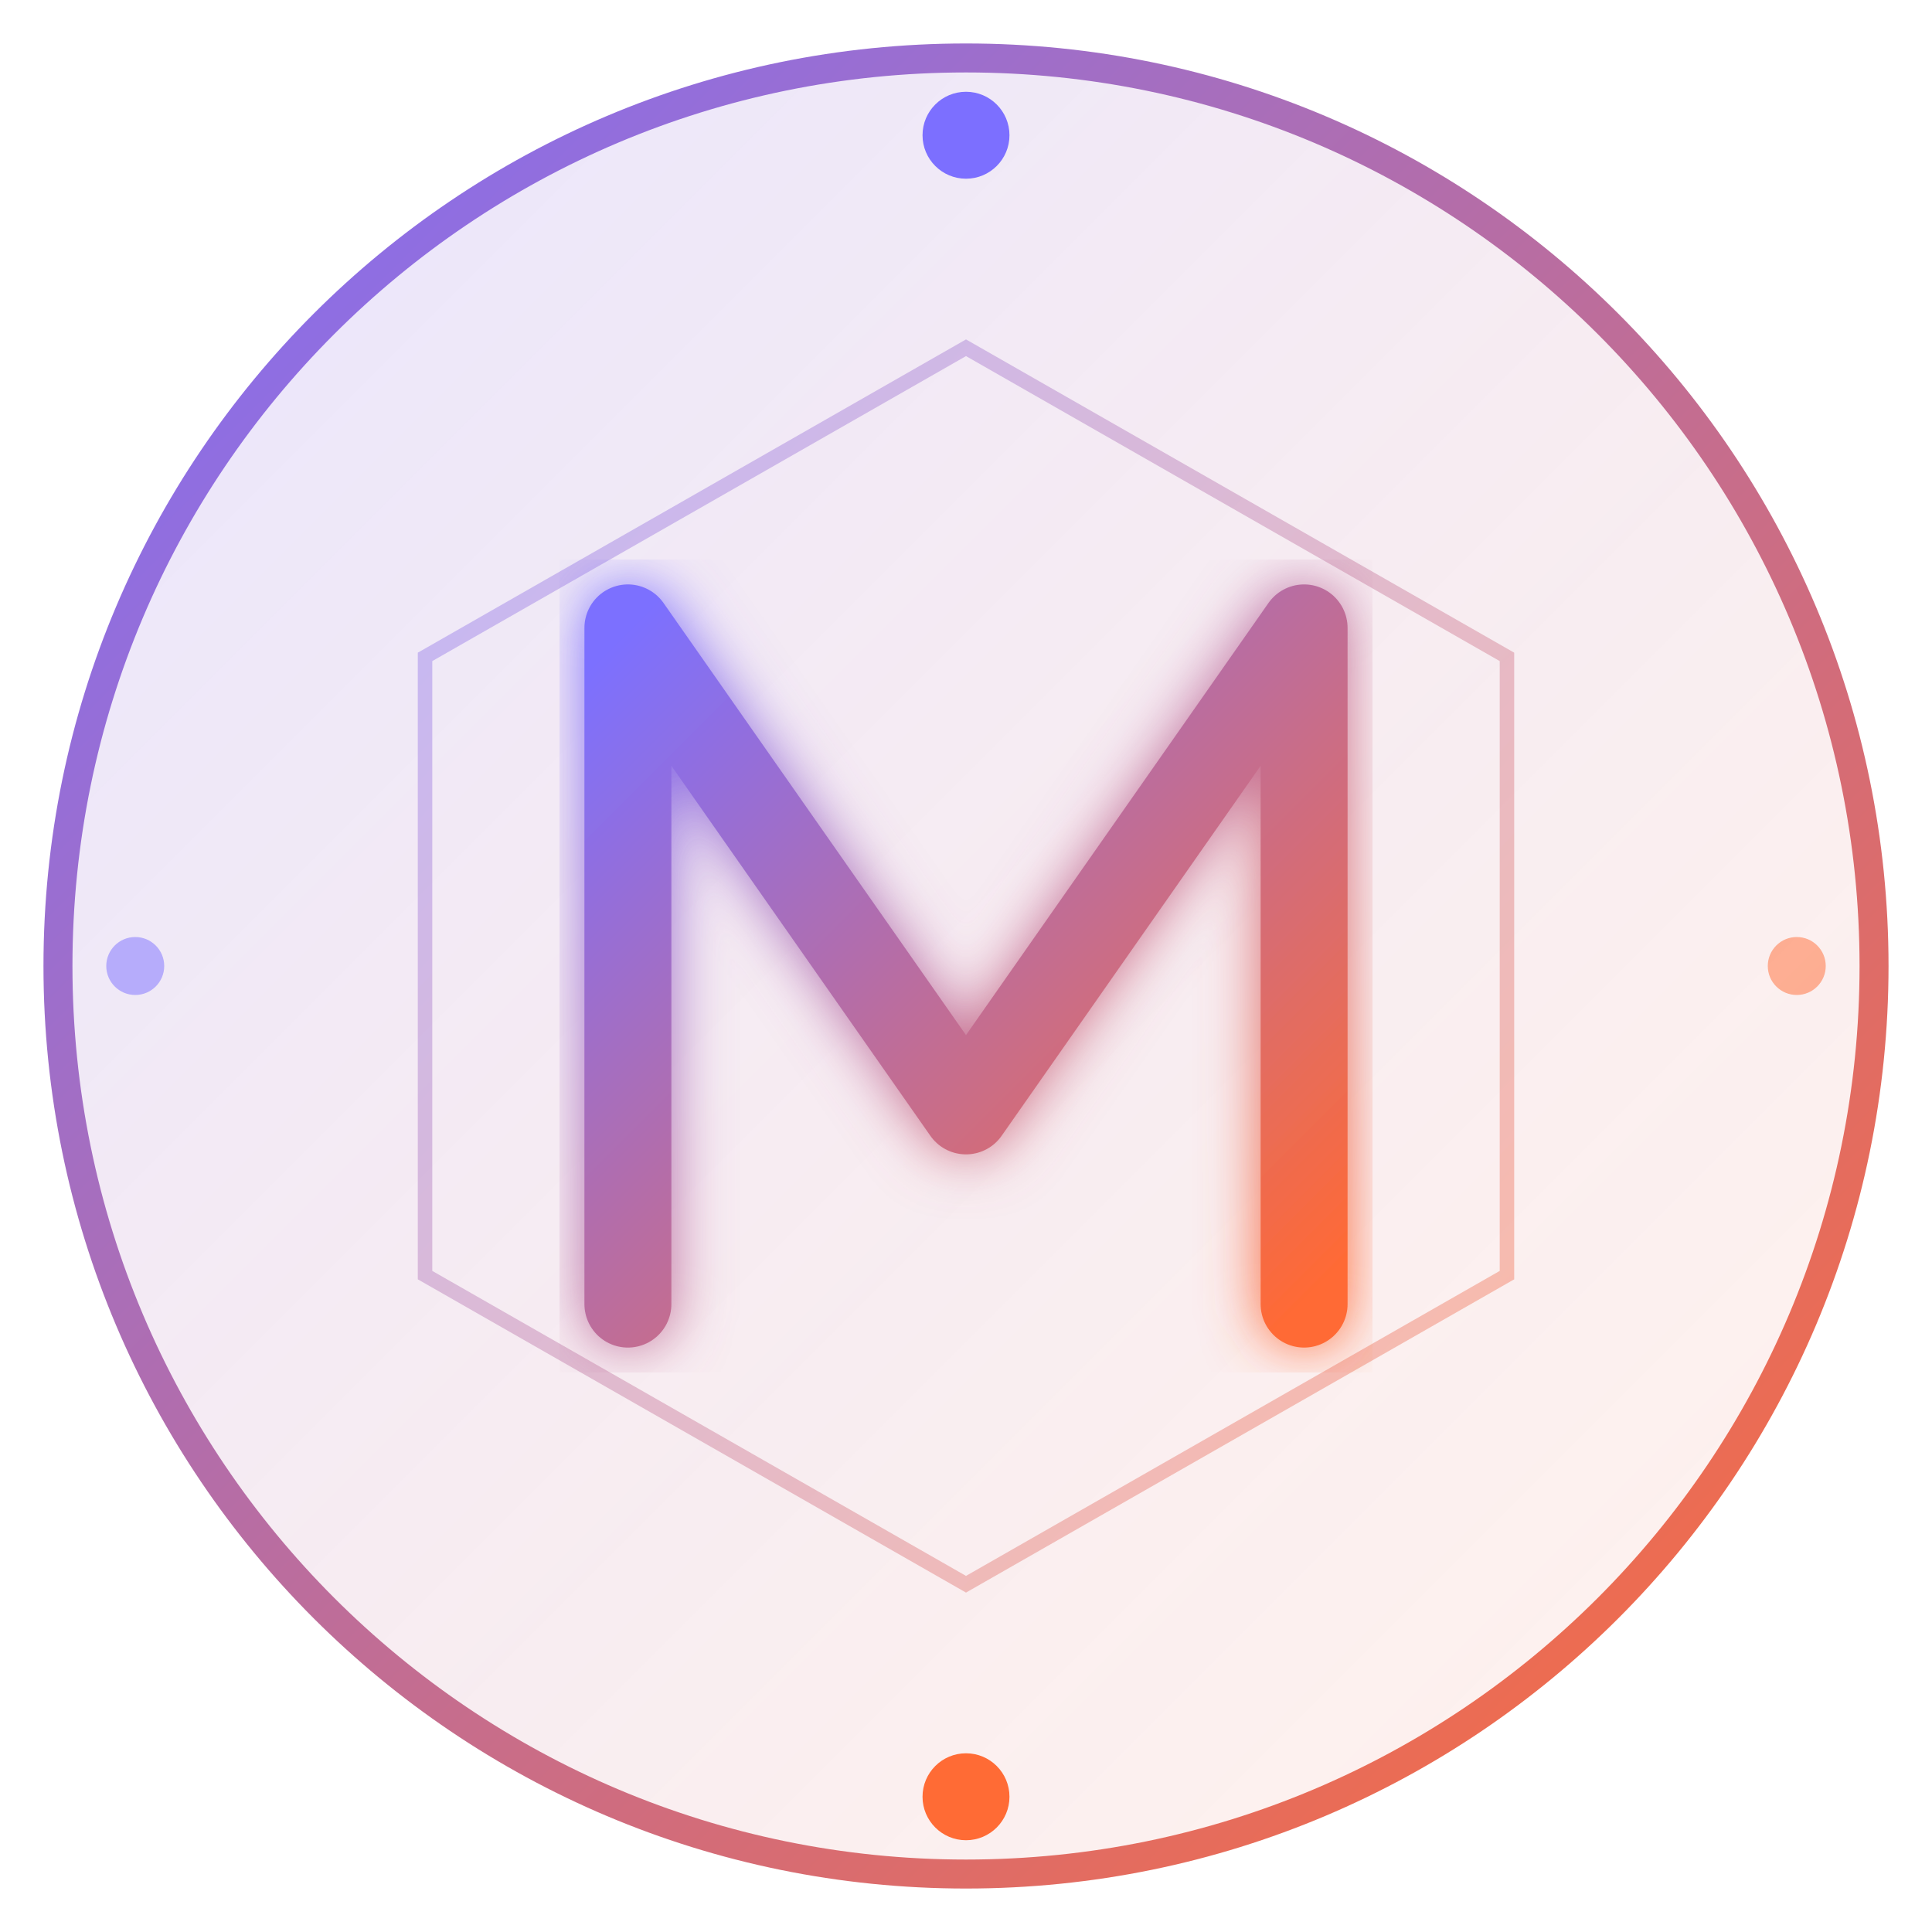
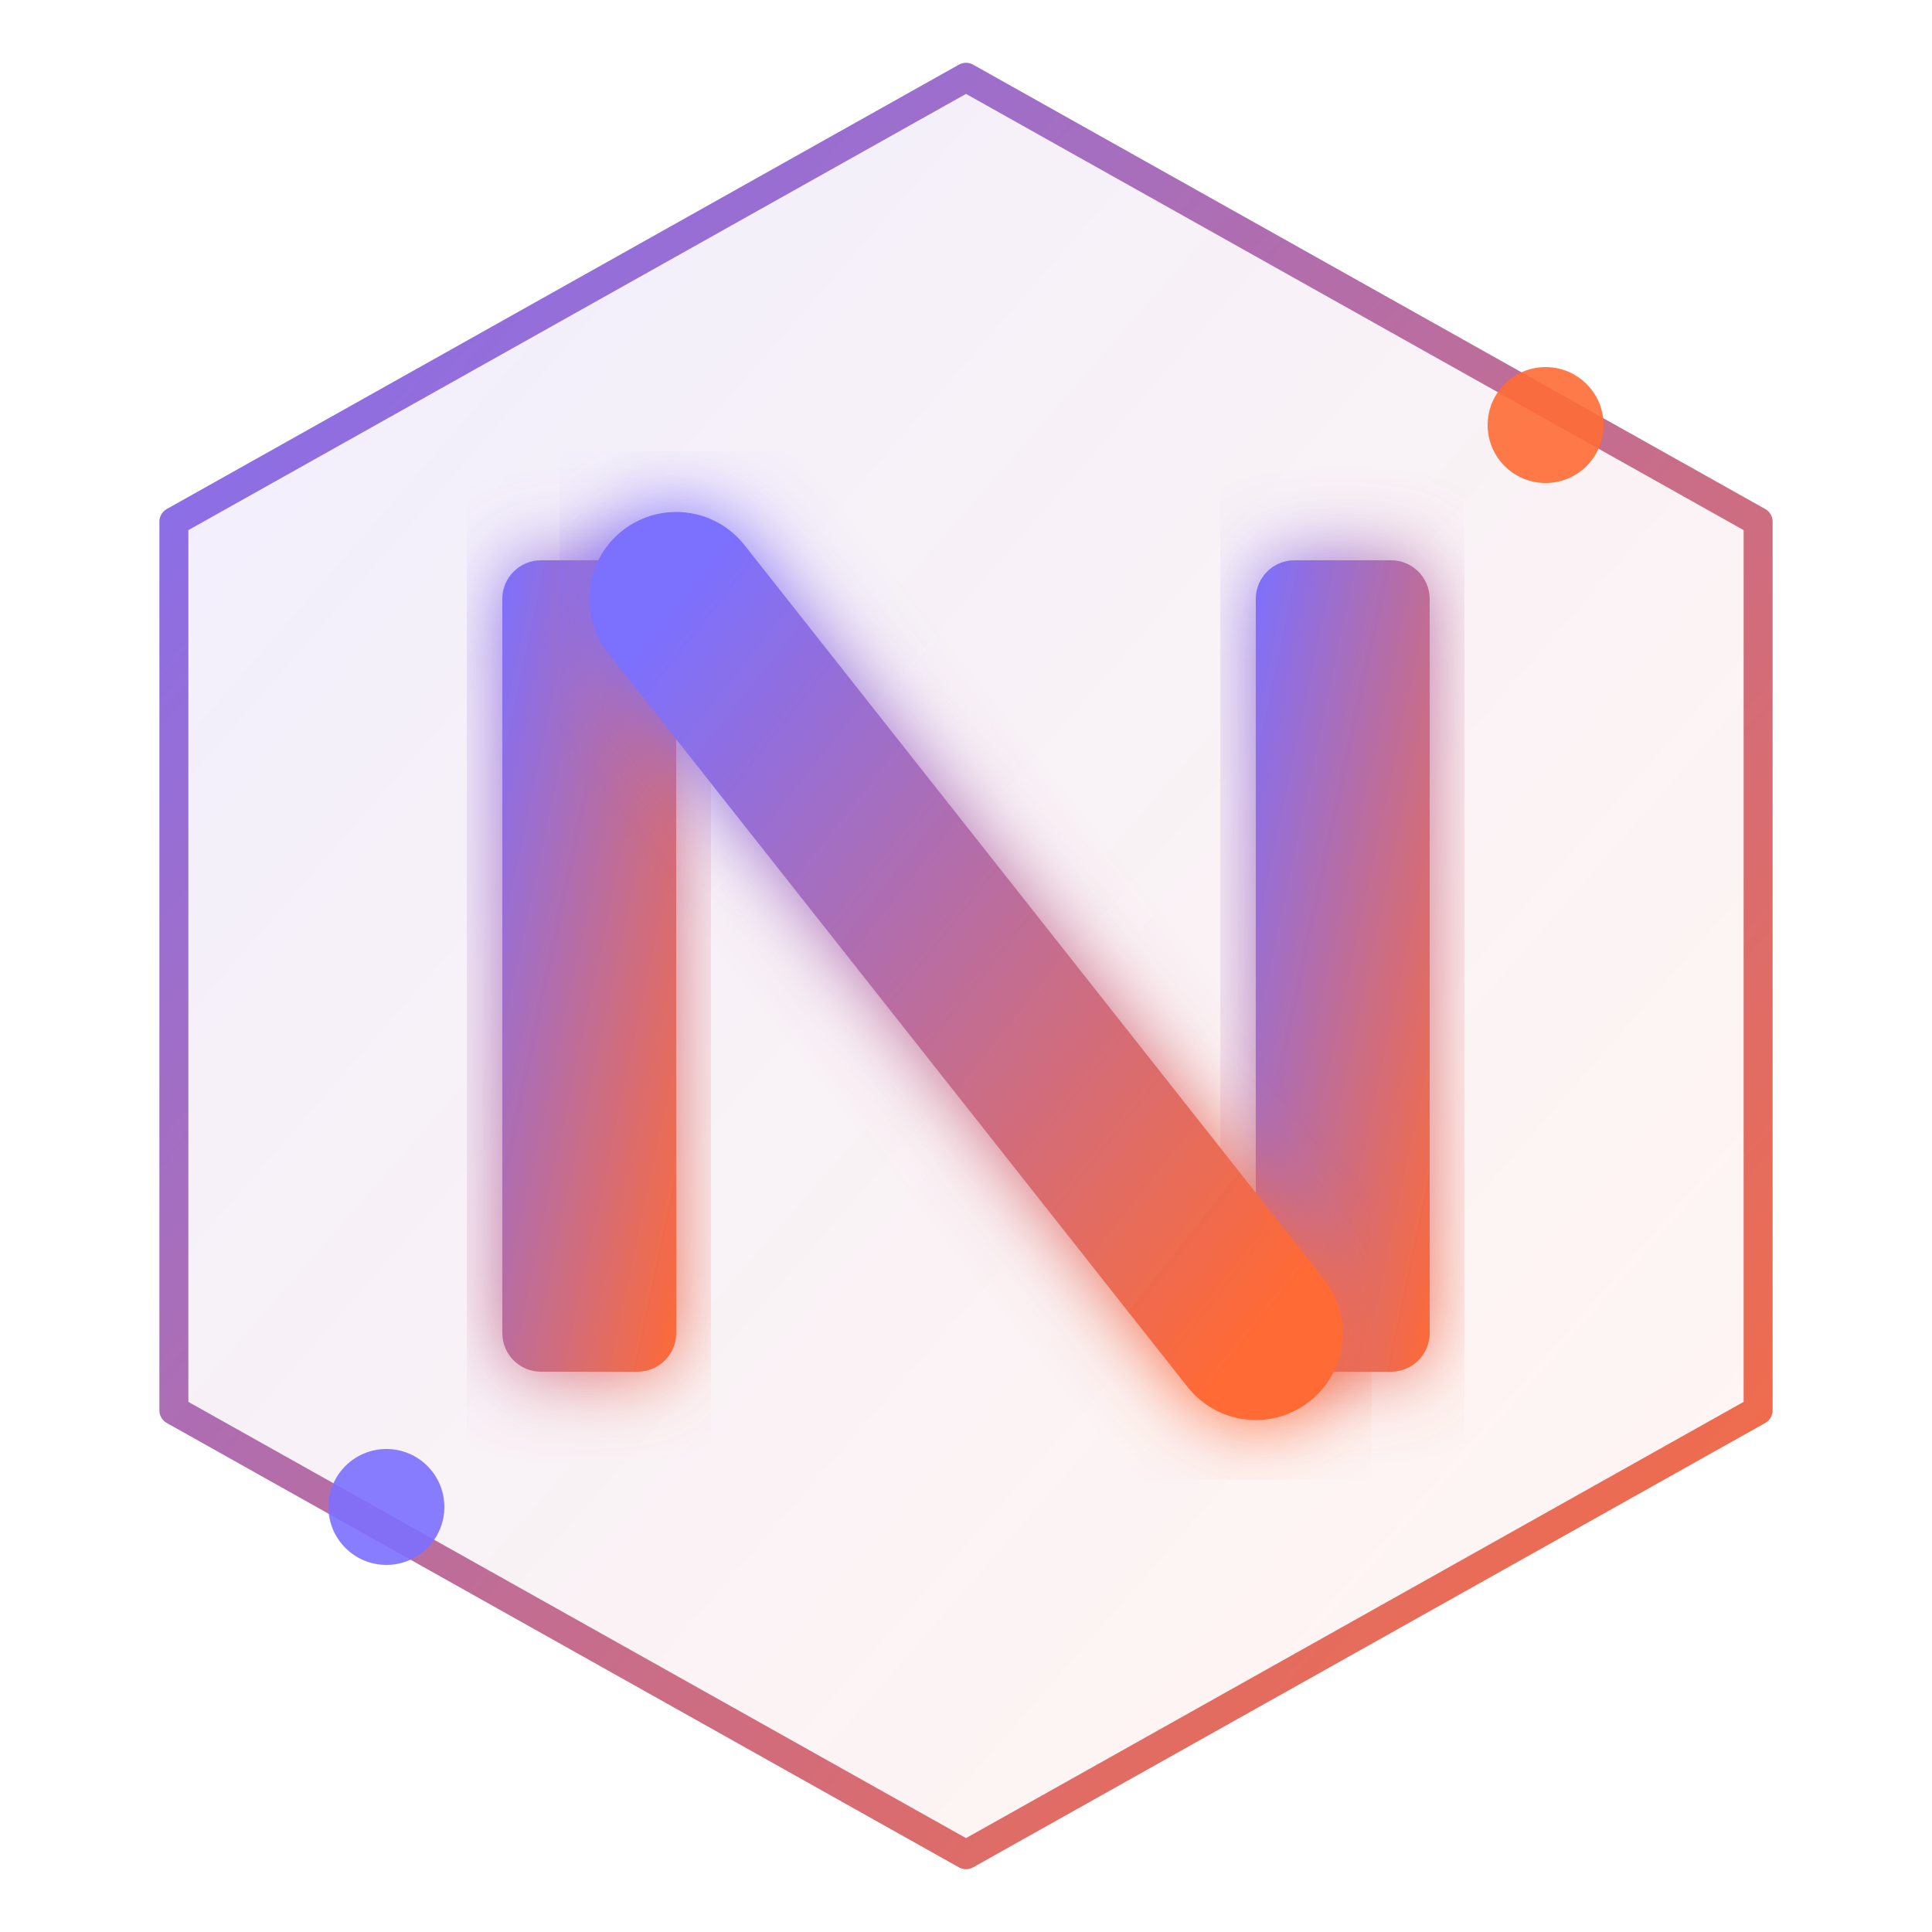
<svg xmlns="http://www.w3.org/2000/svg" viewBox="0 0 200 200" fill="none">
  <defs>
-     <linearGradient id="g1" x1="0%" y1="0%" x2="100%" y2="100%">
+     <linearGradient id="grad" x1="0%" y1="0%" x2="100%" y2="100%">
      <stop offset="0%" stop-color="#7c6fff" />
      <stop offset="100%" stop-color="#ff6b35" />
    </linearGradient>
-     <linearGradient id="g2" x1="0%" y1="0%" x2="100%" y2="100%">
-       <stop offset="0%" stop-color="#7c6fff" stop-opacity="0.18" />
-       <stop offset="100%" stop-color="#ff6b35" stop-opacity="0.08" />
+     <linearGradient id="fill" x1="0%" y1="0%" x2="100%" y2="100%">
+       <stop offset="0%" stop-color="#7c6fff" stop-opacity="0.12" />
+       <stop offset="100%" stop-color="#ff6b35" stop-opacity="0.06" />
    </linearGradient>
-     <filter id="glow">
-       <feGaussianBlur stdDeviation="3" result="blur" />
+     <filter id="glow" x="-20%" y="-20%" width="140%" height="140%">
+       <feGaussianBlur stdDeviation="4" result="blur" />
      <feMerge>
        <feMergeNode in="blur" />
        <feMergeNode in="SourceGraphic" />
      </feMerge>
    </filter>
  </defs>
-   <circle cx="100" cy="100" r="94" fill="url(#g2)" />
-   <circle cx="100" cy="100" r="94" stroke="url(#g1)" stroke-width="3" />
-   <polygon points="100,36 156,68 156,132 100,164 44,132 44,68" stroke="url(#g1)" stroke-width="1.5" fill="none" opacity="0.4" />
-   <path d="M65 135 L65 65 L100 115 L135 65 L135 135" stroke="url(#g1)" stroke-width="9" stroke-linecap="round" stroke-linejoin="round" fill="none" filter="url(#glow)" />
-   <circle cx="100" cy="14" r="4.5" fill="#7c6fff" />
-   <circle cx="100" cy="186" r="4.5" fill="#ff6b35" />
-   <circle cx="14" cy="100" r="3" fill="#7c6fff" opacity="0.5" />
-   <circle cx="186" cy="100" r="3" fill="#ff6b35" opacity="0.5" />
+   <polygon points="100,8 182,54 182,146 100,192 18,146 18,54" fill="url(#fill)" stroke="url(#grad)" stroke-width="3" stroke-linejoin="round" />
+   <rect x="52" y="58" width="18" height="84" rx="4" fill="url(#grad)" filter="url(#glow)" />
+   <rect x="130" y="58" width="18" height="84" rx="4" fill="url(#grad)" filter="url(#glow)" />
+   <path d="M70 62 L130 138" stroke="url(#grad)" stroke-width="18" stroke-linecap="round" filter="url(#glow)" />
+   <circle cx="160" cy="44" r="6" fill="#ff6b35" opacity="0.9" />
+   <circle cx="40" cy="156" r="6" fill="#7c6fff" opacity="0.9" />
</svg>
